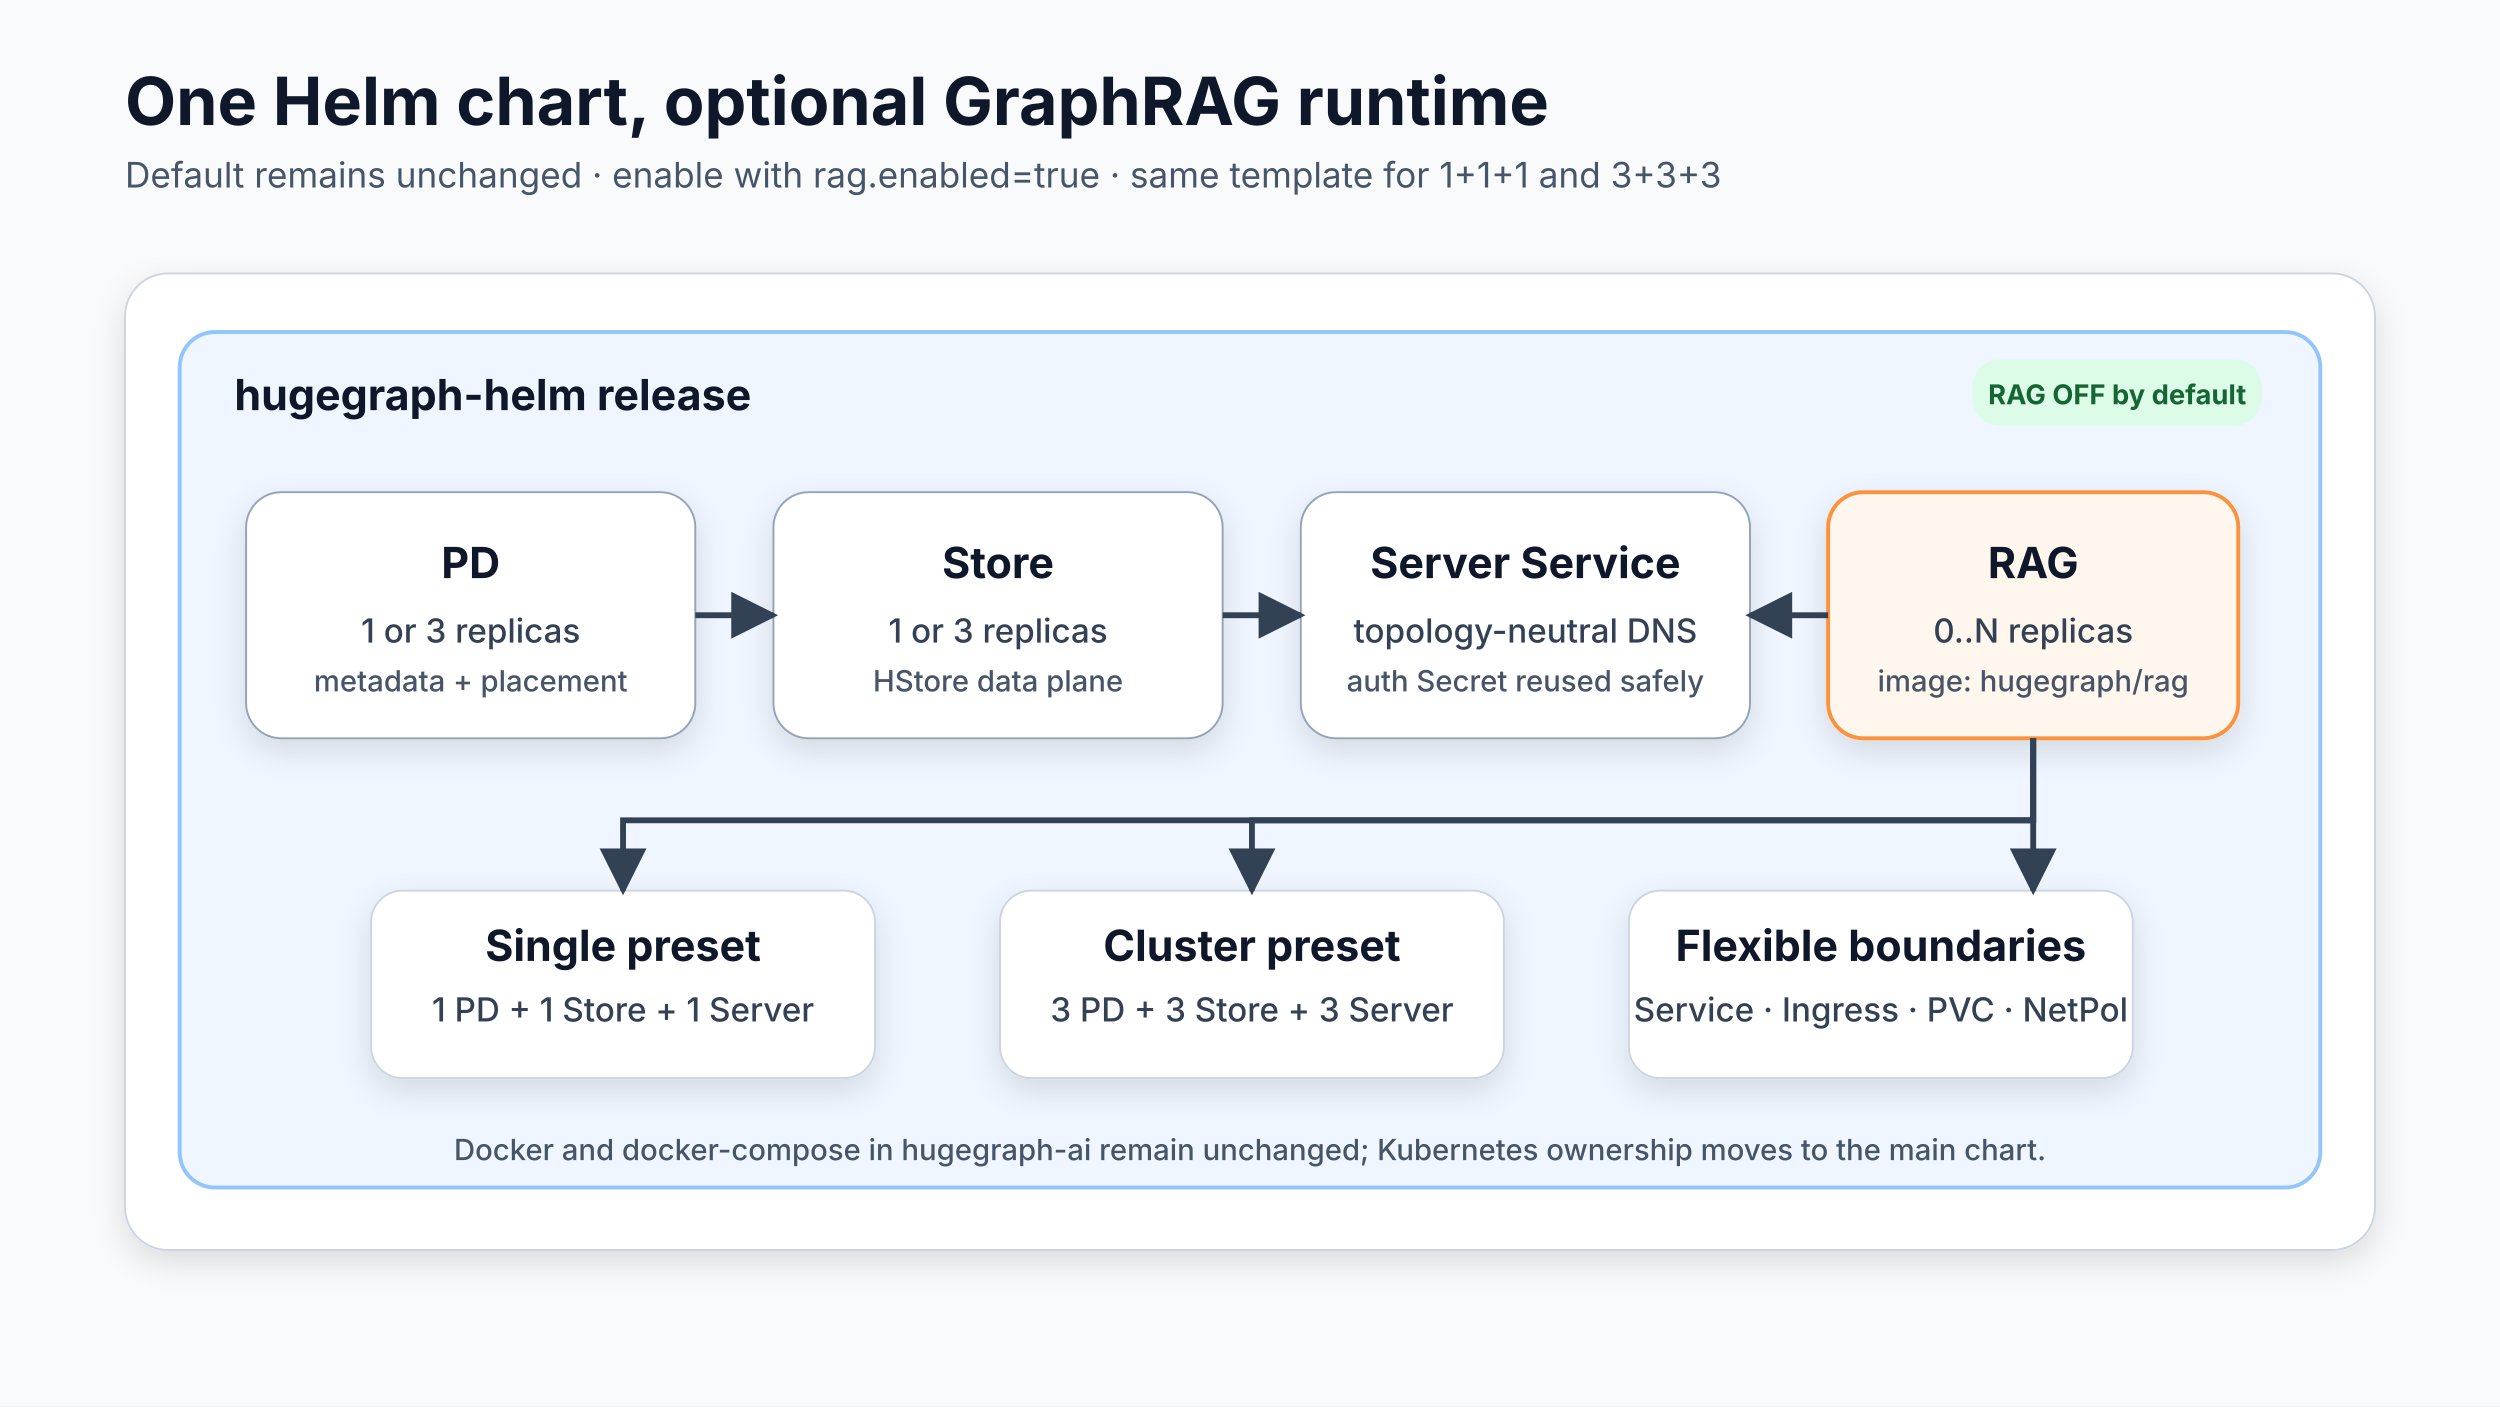
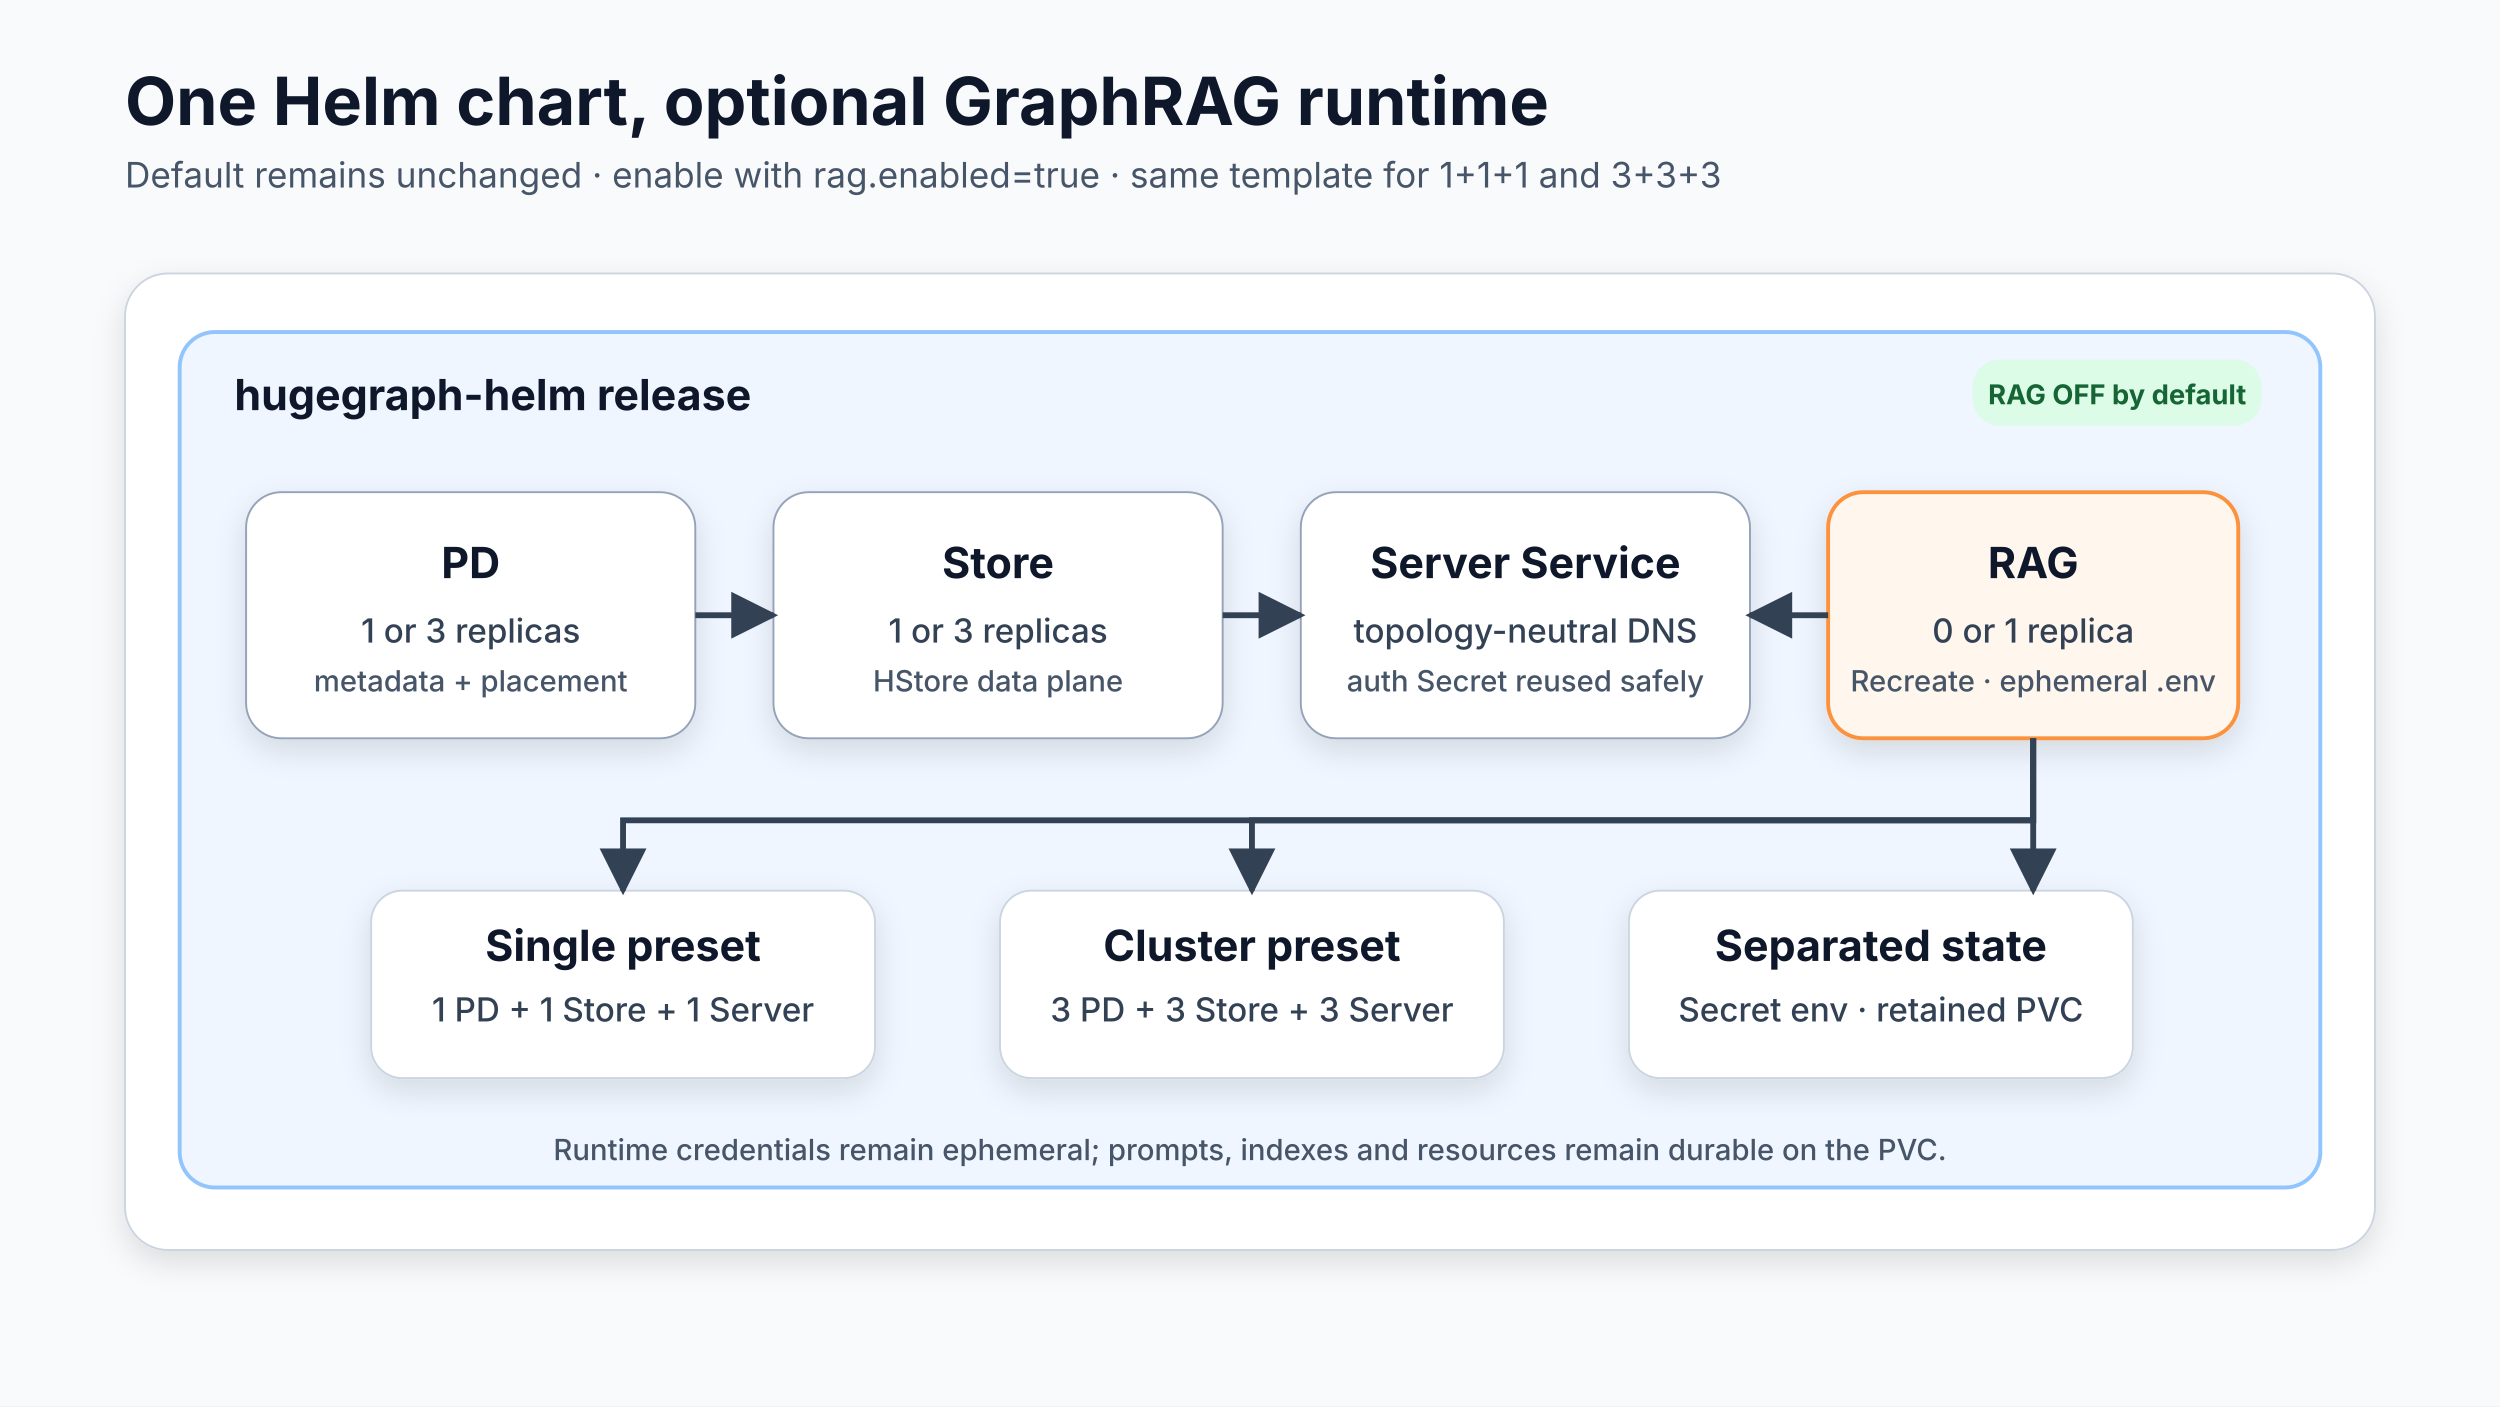
<svg xmlns="http://www.w3.org/2000/svg" width="1280" height="720" viewBox="0 0 1280 720" role="img" aria-labelledby="title desc">
  <defs>
    <filter id="shadow" x="-20%" y="-20%" width="140%" height="140%">
      <feDropShadow dx="0" dy="6" stdDeviation="8" flood-opacity="0.12" />
    </filter>
    <marker id="arrow" viewBox="0 0 10 10" refX="9" refY="5" markerWidth="8" markerHeight="8" orient="auto-start-reverse">
      <path d="M 0 0 L 10 5 L 0 10 z" fill="#334155" />
    </marker>
    <style>
      .title{font:700 34px -apple-system,BlinkMacSystemFont,"Segoe UI",sans-serif;fill:#0f172a}.subtitle{font:400 18px -apple-system,BlinkMacSystemFont,"Segoe UI",sans-serif;fill:#475569}.head{font:700 22px -apple-system,BlinkMacSystemFont,"Segoe UI",sans-serif;fill:#0f172a}.text{font:500 17px -apple-system,BlinkMacSystemFont,"Segoe UI",sans-serif;fill:#334155}.small{font:500 15px -apple-system,BlinkMacSystemFont,"Segoe UI",sans-serif;fill:#475569}.tag{font:700 14px -apple-system,BlinkMacSystemFont,"Segoe UI",sans-serif;fill:#166534}.line{stroke:#334155;stroke-width:3;fill:none;marker-end:url(#arrow)}
    </style>
  </defs>
  <rect width="1280" height="720" fill="#f8fafc" />
  <text x="64" y="64" class="title">One Helm chart, optional GraphRAG runtime</text>
  <text x="64" y="96" class="subtitle">Default remains unchanged · enable with rag.enabled=true · same template for 1+1+1 and 3+3+3</text>
  <g filter="url(#shadow)">
    <rect x="64" y="140" rx="22" width="1152" height="500" fill="#ffffff" stroke="#cbd5e1" />
  </g>
  <rect x="92" y="170" rx="18" width="1096" height="438" fill="#eff6ff" stroke="#93c5fd" stroke-width="2" />
  <text x="120" y="210" class="head">hugegraph-helm release</text>
  <rect x="1010" y="184" rx="14" width="148" height="34" fill="#dcfce7" />
  <text x="1084" y="207" text-anchor="middle" class="tag">RAG OFF by default</text>
  <g filter="url(#shadow)">
    <rect x="126" y="252" rx="18" width="230" height="126" fill="#ffffff" stroke="#94a3b8" />
    <rect x="396" y="252" rx="18" width="230" height="126" fill="#ffffff" stroke="#94a3b8" />
    <rect x="666" y="252" rx="18" width="230" height="126" fill="#ffffff" stroke="#94a3b8" />
    <rect x="936" y="252" rx="18" width="210" height="126" fill="#fff7ed" stroke="#fb923c" stroke-width="2" />
  </g>
  <text x="241" y="296" text-anchor="middle" class="head">PD</text>
  <text x="241" y="329" text-anchor="middle" class="text">1 or 3 replicas</text>
  <text x="241" y="354" text-anchor="middle" class="small">metadata + placement</text>
  <text x="511" y="296" text-anchor="middle" class="head">Store</text>
  <text x="511" y="329" text-anchor="middle" class="text">1 or 3 replicas</text>
  <text x="511" y="354" text-anchor="middle" class="small">HStore data plane</text>
  <text x="781" y="296" text-anchor="middle" class="head">Server Service</text>
  <text x="781" y="329" text-anchor="middle" class="text">topology-neutral DNS</text>
  <text x="781" y="354" text-anchor="middle" class="small">auth Secret reused safely</text>
  <text x="1041" y="296" text-anchor="middle" class="head">RAG</text>
-   <text x="1041" y="329" text-anchor="middle" class="text">0..N replicas</text>
-   <text x="1041" y="354" text-anchor="middle" class="small">image: hugegraph/rag</text>
+   <text x="1041" y="329" text-anchor="middle" class="text">0 or 1 replica</text>
+   <text x="1041" y="354" text-anchor="middle" class="small">Recreate · ephemeral .env</text>
  <path d="M356 315 H396" class="line" />
  <path d="M626 315 H666" class="line" />
  <path d="M936 315 H896" class="line" />
  <g filter="url(#shadow)">
    <rect x="190" y="456" rx="16" width="258" height="96" fill="#ffffff" stroke="#cbd5e1" />
    <rect x="512" y="456" rx="16" width="258" height="96" fill="#ffffff" stroke="#cbd5e1" />
    <rect x="834" y="456" rx="16" width="258" height="96" fill="#ffffff" stroke="#cbd5e1" />
  </g>
  <text x="319" y="492" text-anchor="middle" class="head">Single preset</text>
  <text x="319" y="523" text-anchor="middle" class="text">1 PD + 1 Store + 1 Server</text>
  <text x="641" y="492" text-anchor="middle" class="head">Cluster preset</text>
  <text x="641" y="523" text-anchor="middle" class="text">3 PD + 3 Store + 3 Server</text>
-   <text x="963" y="492" text-anchor="middle" class="head">Flexible boundaries</text>
-   <text x="963" y="523" text-anchor="middle" class="text">Service · Ingress · PVC · NetPol</text>
+   <text x="963" y="492" text-anchor="middle" class="head">Separated state</text>
+   <text x="963" y="523" text-anchor="middle" class="text">Secret env · retained PVC</text>
  <path d="M1041 378 V420 H319 V456" class="line" />
  <path d="M1041 378 V420 H641 V456" class="line" />
  <path d="M1041 378 V456" class="line" />
-   <text x="640" y="594" text-anchor="middle" class="small">Docker and docker-compose in hugegraph-ai remain unchanged; Kubernetes ownership moves to the main chart.</text>
+   <text x="640" y="594" text-anchor="middle" class="small">Runtime credentials remain ephemeral; prompts, indexes and resources remain durable on the PVC.</text>
</svg>
